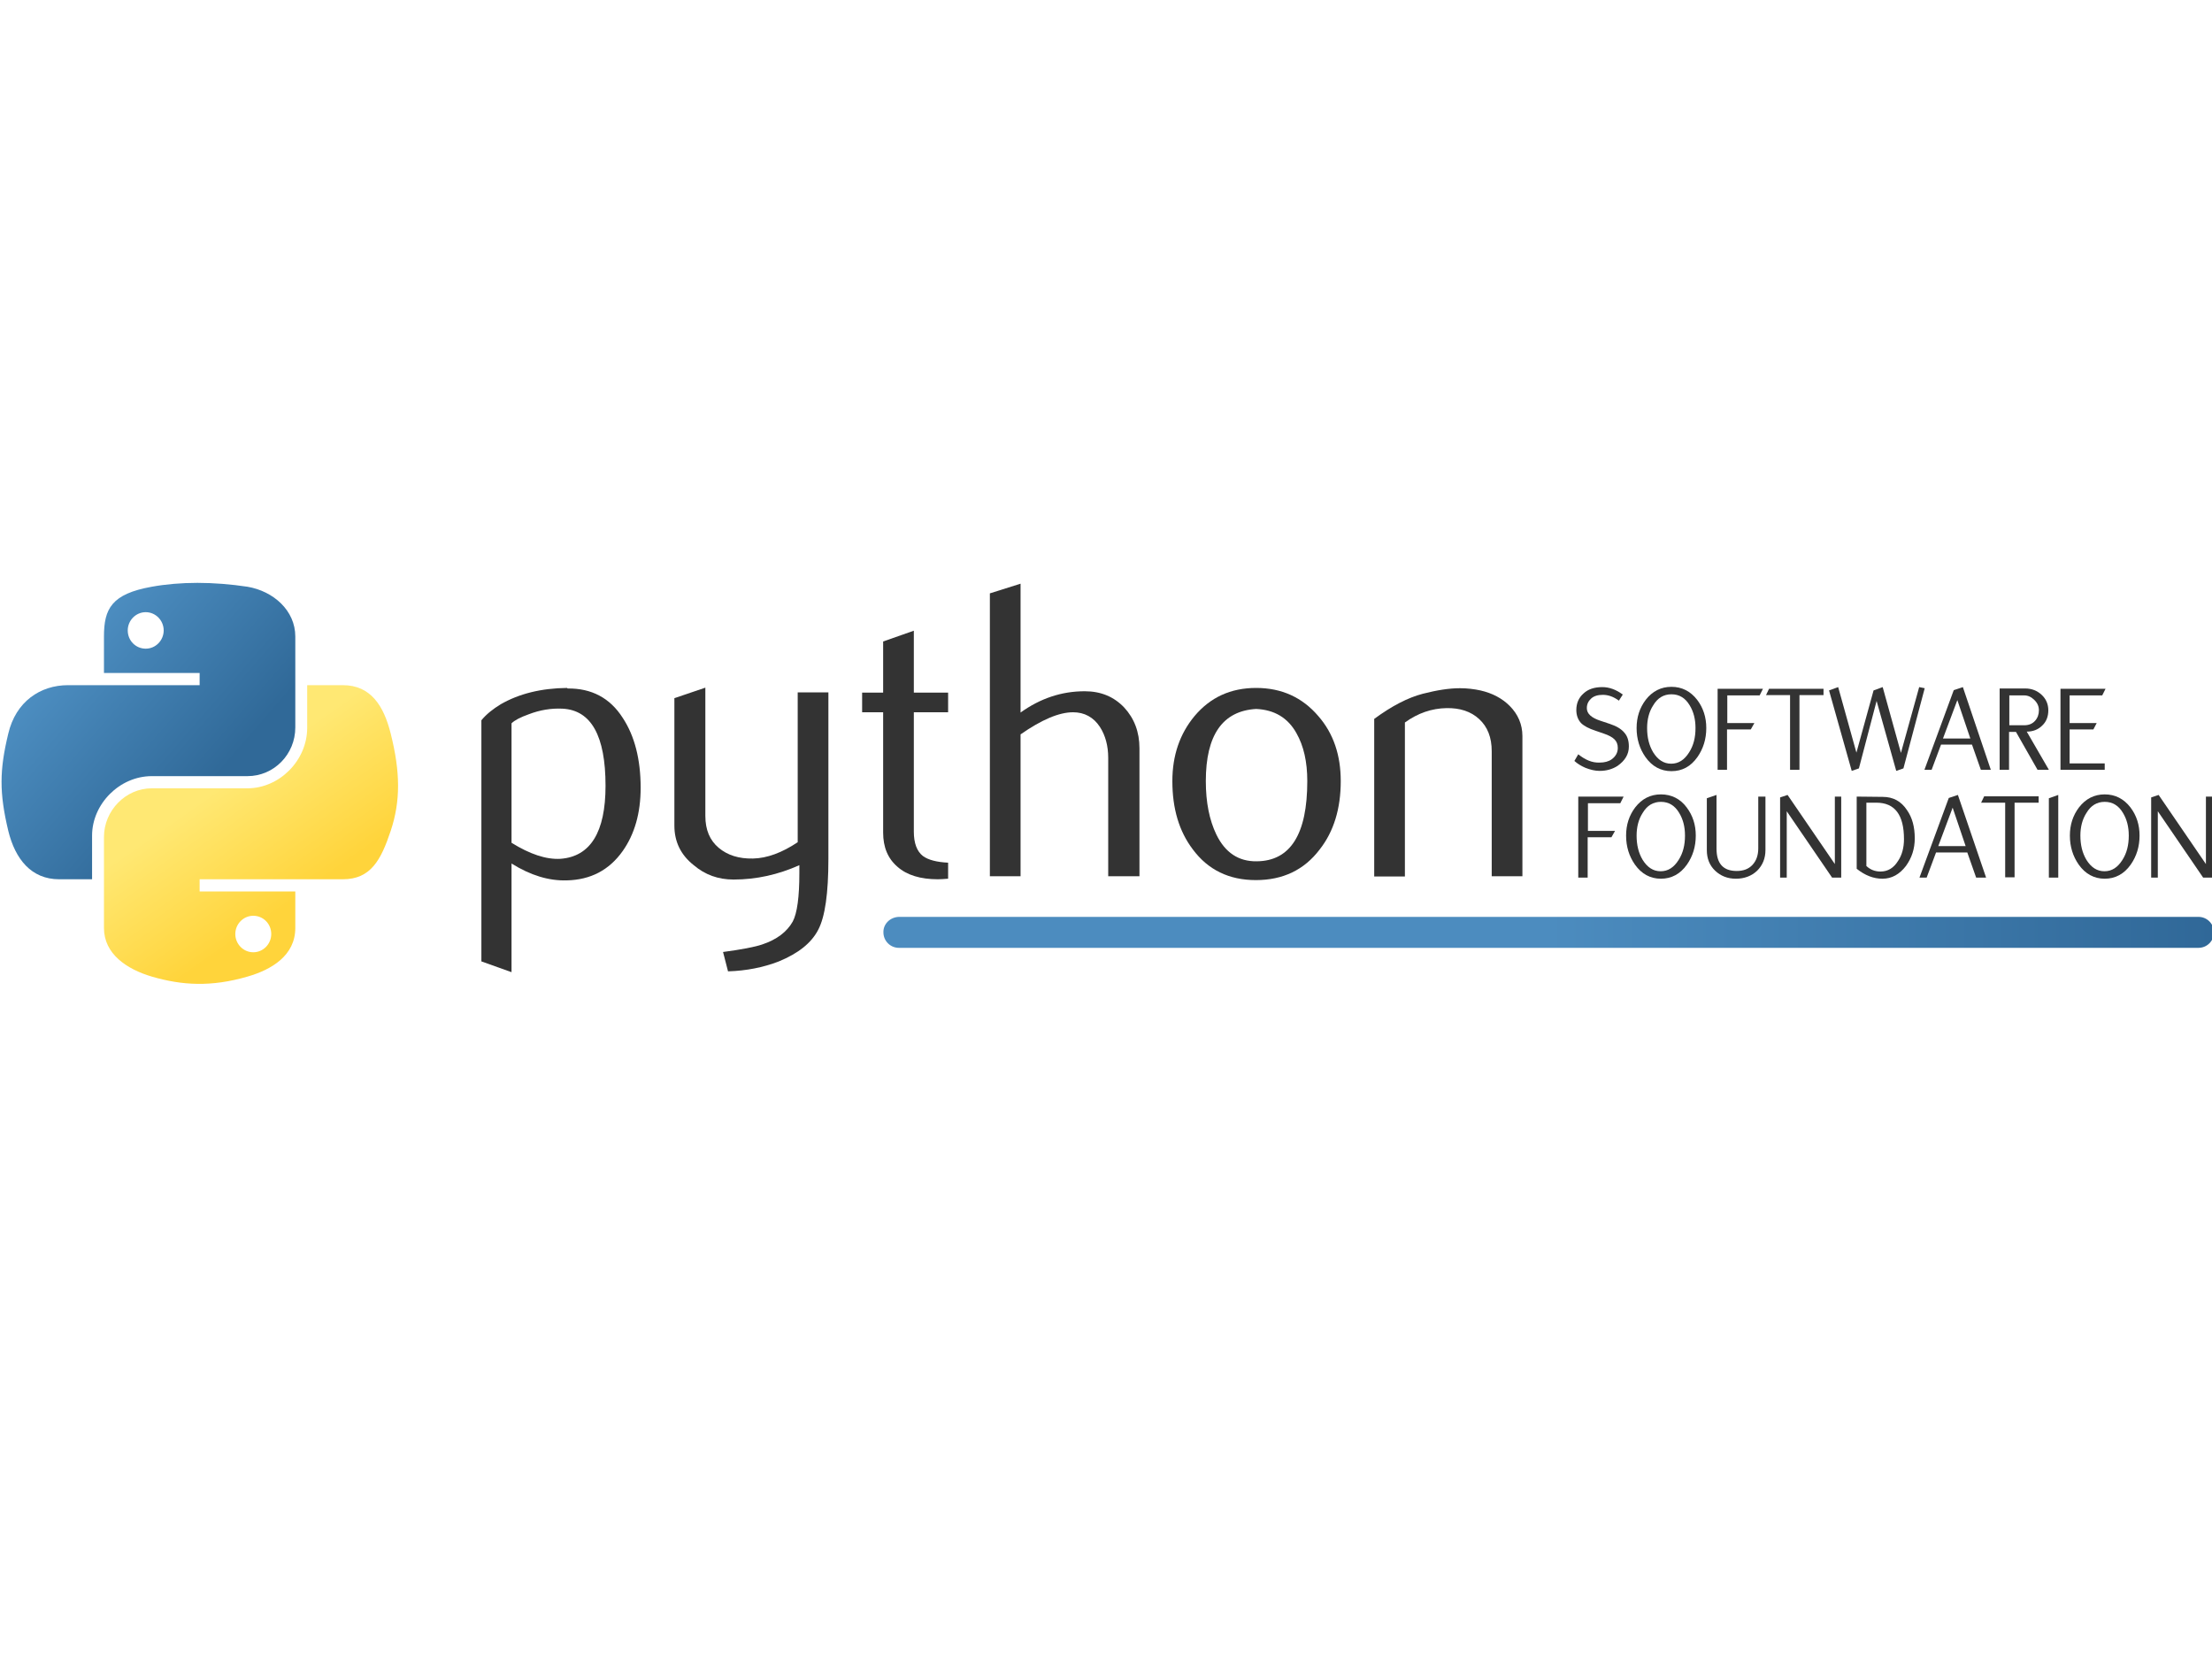
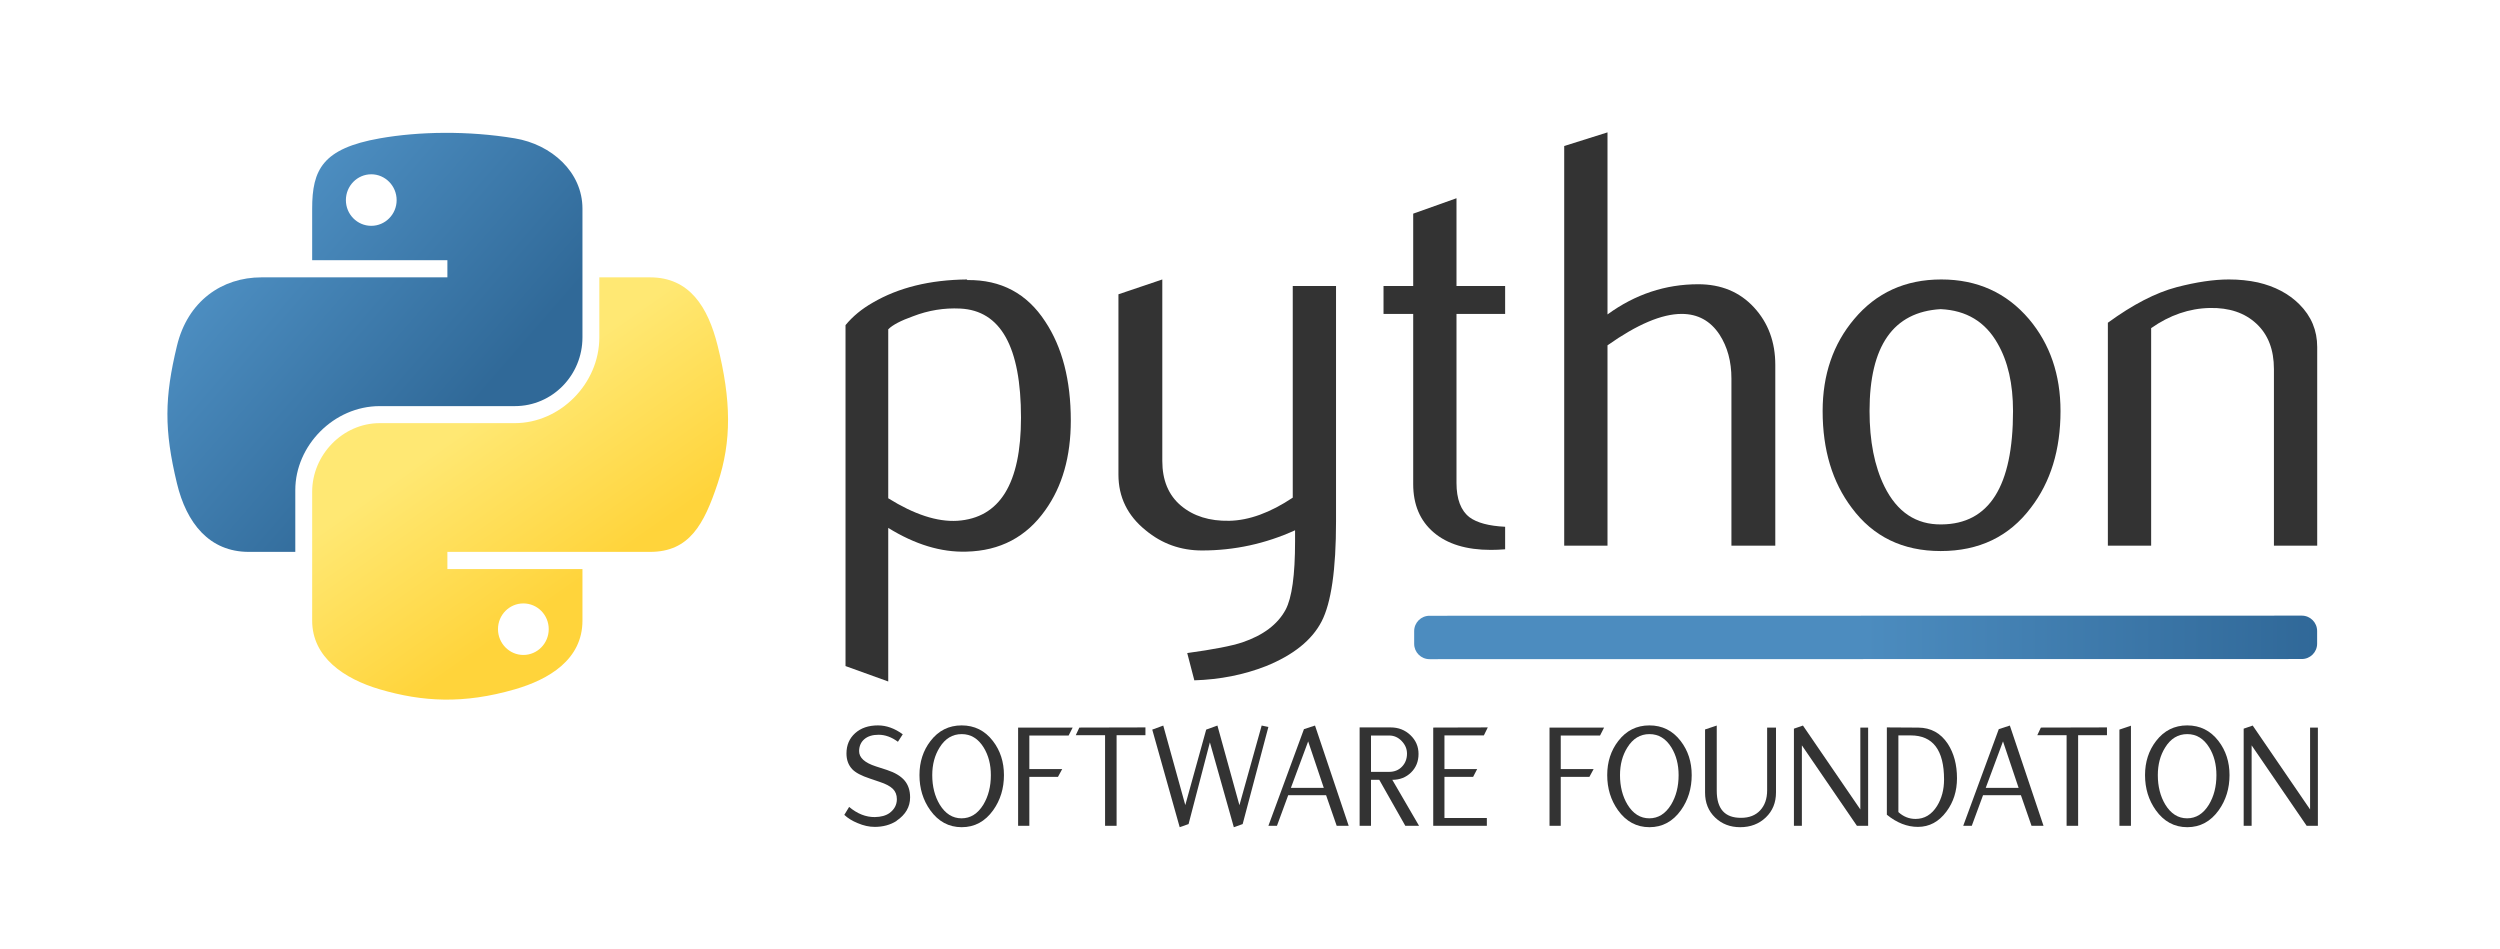
- <svg xmlns="http://www.w3.org/2000/svg" id="Layer_1" x="0px" y="0px" viewBox="0 0 800 600" style="enable-background:new 0 0 800 600;" xml:space="preserve">
-   <style type="text/css"> .st0{fill:url(#SVGID_1_);filter:url(#Adobe_OpacityMaskFilter);} .st1{mask:url(#TranspMask_2_);fill:#7F7F7F;} .st2{fill:url(#SVGID_2_);} .st3{fill:url(#SVGID_3_);} .st4{fill:#333333;} .st5{fill:url(#SVGID_4_);} </style>
-   <g id="Document" transform="scale(1 -1)">
-     <g id="Spread" transform="translate(0 -2437.8)">
+ <svg xmlns="http://www.w3.org/2000/svg" stroke-width="0.501" stroke-linejoin="bevel" fill-rule="evenodd" version="1.1" overflow="visible" width="4110.25pt" height="1559.06pt" viewBox="0 0 4110.25 1559.06">
+   <defs>
+     <marker id="DefaultArrow2" markerUnits="strokeWidth" viewBox="0 0 1 1" markerWidth="1" markerHeight="1" overflow="visible" orient="auto">
+       <g transform="scale(0.009259259)">
+         <path d="M -9 54 L -9 -54 L 117 0 z" />
+       </g>
+     </marker>
+     <marker id="DefaultArrow3" markerUnits="strokeWidth" viewBox="0 0 1 1" markerWidth="1" markerHeight="1" overflow="visible" orient="auto">
+       <g transform="scale(0.009259259)">
+         <path d="M -27 54 L -9 0 L -27 -54 L 135 0 z" />
+       </g>
+     </marker>
+     <marker id="DefaultArrow4" markerUnits="strokeWidth" viewBox="0 0 1 1" markerWidth="1" markerHeight="1" overflow="visible" orient="auto">
+       <g transform="scale(0.009259259)">
+         <path d="M -9,0 L -9,-45 C -9,-51.708 2.808,-56.580 9,-54 L 117,-9 C 120.916,-7.369 126.000,-4.242 126,0 C 126,4.242 120.916,7.369 117,9 L 9,54 C 2.808,56.580 -9,51.708 -9,45 z" />
+       </g>
+     </marker>
+     <marker id="DefaultArrow5" markerUnits="strokeWidth" viewBox="0 0 1 1" markerWidth="1" markerHeight="1" overflow="visible" orient="auto">
+       <g transform="scale(0.009259259)">
+         <path d="M -54, 0 C -54,29.807 -29.807,54 0,54 C 29.807,54 54,29.807 54,0 C 54,-29.807 29.807,-54 0,-54 C -29.807,-54 -54,-29.807 -54,0 z" />
+       </g>
+     </marker>
+     <marker id="DefaultArrow6" markerUnits="strokeWidth" viewBox="0 0 1 1" markerWidth="1" markerHeight="1" overflow="visible" orient="auto">
+       <g transform="scale(0.009259259)">
+         <path d="M -63,0 L 0,63 L 63,0 L 0,-63 z" />
+       </g>
+     </marker>
+     <marker id="DefaultArrow7" markerUnits="strokeWidth" viewBox="0 0 1 1" markerWidth="1" markerHeight="1" overflow="visible" orient="auto">
+       <g transform="scale(0.009259259)">
+         <path d="M 18,-54 L 108,-54 L 63,0 L 108,54 L 18, 54 L -36,0 z" />
+       </g>
+     </marker>
+     <marker id="DefaultArrow8" markerUnits="strokeWidth" viewBox="0 0 1 1" markerWidth="1" markerHeight="1" overflow="visible" orient="auto">
+       <g transform="scale(0.009259259)">
+         <path d="M -36,0 L 18,-54 L 54,-54 L 18,-18 L 27,-18 L 63,-54 L 99,-54 L 63,-18 L 72,-18 L 108,-54 L 144,-54 L 90,0 L 144,54 L 108,54 L 72,18 L 63,18 L 99,54 L 63,54 L 27,18 L 18,18 L 54,54 L 18,54 z" />
+       </g>
+     </marker>
+     <marker id="DefaultArrow9" markerUnits="strokeWidth" viewBox="0 0 1 1" markerWidth="1" markerHeight="1" overflow="visible" orient="auto">
+       <g transform="scale(0.009259259)">
+         <path d="M 0,45 L -45,0 L 0, -45 L 45, 0 z M 0, 63 L-63, 0 L 0, -63 L 63, 0 z" />
+       </g>
+     </marker>
+     <filter id="StainedFilter">
+       <feBlend mode="multiply" in2="BackgroundImage" in="SourceGraphic" result="blend" />
+       <feComposite in="blend" in2="SourceAlpha" operator="in" result="comp" />
+     </filter>
+     <filter id="BleachFilter">
+       <feBlend mode="screen" in2="BackgroundImage" in="SourceGraphic" result="blend" />
+       <feComposite in="blend" in2="SourceAlpha" operator="in" result="comp" />
+     </filter>
+     <filter id="InvertTransparencyBitmapFilter">
+       <feComponentTransfer>
+         <feFuncR type="gamma" amplitude="1.055" exponent=".417" offset="-0.055" />
+         <feFuncG type="gamma" amplitude="1.055" exponent=".417" offset="-0.055" />
+         <feFuncB type="gamma" amplitude="1.055" exponent=".417" offset="-0.055" />
+       </feComponentTransfer>
+       <feComponentTransfer>
+         <feFuncR type="linear" slope="-1" intercept="1" />
+         <feFuncG type="linear" slope="-1" intercept="1" />
+         <feFuncB type="linear" slope="-1" intercept="1" />
+         <feFuncA type="linear" slope="1" intercept="0" />
+       </feComponentTransfer>
+       <feComponentTransfer>
+         <feFuncR type="gamma" amplitude="1" exponent="2.4" offset="0" />
+         <feFuncG type="gamma" amplitude="1" exponent="2.4" offset="0" />
+         <feFuncB type="gamma" amplitude="1" exponent="2.4" offset="0" />
+       </feComponentTransfer>
+     </filter>
+     <linearGradient id="LinearGradient" gradientUnits="userSpaceOnUse" x1="0" y1="0" x2="673.559" y2="0" gradientTransform="translate(275.246 1340.66) rotate(-40.9773)">
+       <stop offset="0" stop-color="#5a9fd4" />
+       <stop offset="1" stop-color="#306998" />
+     </linearGradient>
+     <linearGradient id="LinearGradient_1" gradientUnits="userSpaceOnUse" x1="0" y1="0" x2="316.622" y2="0" gradientTransform="translate(855.108 531.862) rotate(124.996)">
+       <stop offset="0" stop-color="#ffd43b" />
+       <stop offset="1" stop-color="#ffe873" />
+     </linearGradient>
+     <linearGradient id="LinearGradient_2" gradientUnits="userSpaceOnUse" x1="0" y1="0" x2="742.276" y2="0" gradientTransform="matrix(0 -1 1 -0.000152588 -0.009 0.017)">
+       <stop offset="0" stop-color="#4c8cbf" />
+       <stop offset="1" stop-color="#306898" />
+     </linearGradient>
+   </defs>
+   <g id="Document" fill="none" stroke="black" font-family="Times New Roman" font-size="16" transform="scale(1 -1)">
+     <g id="Spread" transform="translate(0 -1559.06)">
      <g id="Logo">
-         <g id="Group">
-           <defs>
-             <filter id="Adobe_OpacityMaskFilter" filterUnits="userSpaceOnUse" x="24.4" y="-2072.2" width="92.7" height="24.7">
-               <feColorMatrix type="matrix" values="1 0 0 0 0 0 1 0 0 0 0 0 1 0 0 0 0 0 1 0" />
-             </filter>
-           </defs>
-           <mask maskUnits="userSpaceOnUse" x="24.4" y="-2072.2" width="92.7" height="24.7" id="TranspMask_2_">
-             <radialGradient id="SVGID_1_" cx="-648.861" cy="7046.535" r="46.368" gradientTransform="matrix(1 0 0 0.2667 719.664 180.3102)" gradientUnits="userSpaceOnUse">
-               <stop offset="0" style="stop-color:#727272" />
-               <stop offset="1" style="stop-color:#000000" />
-             </radialGradient>
-             <rect x="-129.9" y="2372.7" class="st0" width="1064.1" height="-455.3" />
-           </mask>
-           <path marker-start="none" marker-end="none" class="st1" d="M117.2,2059.9c0-6.8-20.8-12.4-46.4-12.4 c-25.6,0-46.4,5.5-46.4,12.4c0,6.8,20.8,12.4,46.4,12.4C96.4,2072.2,117.2,2066.7,117.2,2059.9L117.2,2059.9z" />
+         <g id="Group" stroke="none">
          <g id="Group_1">
-             <g id="Group_2">
-               <linearGradient id="SVGID_2_" gradientUnits="userSpaceOnUse" x1="-518.615" y1="2019.896" x2="-413.788" y2="2019.896" gradientTransform="matrix(0.755 -0.6558 0.6558 0.755 -936.0414 357.8157)">
-                 <stop offset="0" style="stop-color:#5A9FD4" />
-                 <stop offset="1" style="stop-color:#306998" />
-               </linearGradient>
-               <path marker-start="none" marker-end="none" class="st2" d="M71.4,2227c-5.9,0-11.6-0.5-16.5-1.4c-14.6-2.6-17.3-8-17.3-18 v-13.2h34.6v-4.4H37.6h-13c-10.1,0-18.9-6-21.6-17.5c-3.2-13.2-3.3-21.4,0-35.2c2.5-10.2,8.3-17.5,18.4-17.5h11.9v15.8 c0,11.4,9.9,21.5,21.6,21.5h34.6c9.6,0,17.3,7.9,17.3,17.6v32.9c0,9.4-7.9,16.4-17.3,18C83.5,2226.5,77.3,2227,71.4,2227 L71.4,2227z M52.7,2216.4c3.6,0,6.5-3,6.5-6.6c0-3.6-2.9-6.6-6.5-6.6c-3.6,0-6.5,2.9-6.5,6.6 C46.2,2213.4,49.1,2216.4,52.7,2216.4L52.7,2216.4z" />
-               <linearGradient id="SVGID_3_" gradientUnits="userSpaceOnUse" x1="1391.059" y1="1769.638" x2="1440.336" y2="1769.638" gradientTransform="matrix(-0.5735 0.8192 -0.8192 -0.5735 2354.334 1987.717)">
-                 <stop offset="0" style="stop-color:#FFD43B" />
-                 <stop offset="1" style="stop-color:#FFE873" />
-               </linearGradient>
-               <path marker-start="none" marker-end="none" class="st3" d="M111.1,2190v-15.4c0-11.9-10.1-21.9-21.6-21.9H54.9 c-9.5,0-17.3-8.1-17.3-17.6v-32.9c0-9.4,8.2-14.9,17.3-17.6c11-3.2,21.5-3.8,34.6,0c8.7,2.5,17.3,7.6,17.3,17.6v13.2H72.2v4.4 h34.6H124c10.1,0,13.8,7,17.3,17.5c3.6,10.8,3.5,21.3,0,35.2c-2.5,10-7.2,17.5-17.3,17.5H111.1L111.1,2190z M91.6,2106.6 c3.6,0,6.5-2.9,6.5-6.6c0-3.6-2.9-6.6-6.5-6.6c-3.6,0-6.5,3-6.5,6.6C85.1,2103.6,88,2106.6,91.6,2106.6L91.6,2106.6z" />
+             <g id="Group_2" fill-rule="nonzero">
+               <path d="M 730.634,1340.65 C 692.626,1340.48 656.327,1337.24 624.389,1331.59 C 530.306,1314.97 513.23,1280.18 513.23,1216.02 L 513.23,1131.31 L 735.556,1131.31 L 735.556,1103.06 L 513.23,1103.06 L 429.791,1103.06 C 365.182,1103.06 308.593,1064.23 290.901,990.347 C 270.485,905.671 269.587,852.828 290.901,764.405 C 306.696,698.596 344.44,651.708 409.055,651.708 L 485.499,651.708 L 485.499,753.255 C 485.499,826.646 548.987,891.37 624.389,891.37 L 846.449,891.37 C 908.281,891.37 957.617,942.265 957.617,1004.35 L 957.617,1216.02 C 957.617,1276.27 906.785,1321.53 846.449,1331.59 C 808.253,1337.95 768.644,1340.83 730.634,1340.65 L 730.634,1340.65 Z M 610.39,1272.51 C 633.358,1272.51 652.11,1253.45 652.11,1230.01 C 652.11,1206.67 633.358,1187.78 610.39,1187.78 C 587.341,1187.78 568.68,1206.67 568.68,1230.01 C 568.68,1253.45 587.341,1272.51 610.39,1272.51 L 610.39,1272.51 Z" marker-start="none" marker-end="none" fill="url(#LinearGradient)" />
+               <path d="M 985.349,1103.06 L 985.349,1004.35 C 985.349,927.812 920.447,863.383 846.449,863.383 L 624.389,863.383 C 563.553,863.383 513.23,811.323 513.23,750.417 L 513.23,538.741 C 513.23,478.475 565.609,443.047 624.389,425.749 C 694.761,405.076 762.254,401.329 846.449,425.749 C 902.426,441.961 957.617,474.569 957.617,538.741 L 957.617,623.462 L 735.556,623.462 L 735.556,651.708 L 957.617,651.708 L 1068.79,651.708 C 1133.39,651.708 1157.48,696.764 1179.95,764.405 C 1203.15,834.043 1202.18,901.016 1179.95,990.347 C 1163.98,1054.68 1133.49,1103.06 1068.79,1103.06 L 985.349,1103.06 L 985.349,1103.06 Z M 860.446,566.971 C 883.497,566.971 902.167,548.085 902.167,524.733 C 902.167,501.301 883.497,482.239 860.446,482.239 C 837.479,482.239 818.738,501.301 818.738,524.733 C 818.738,548.085 837.479,566.971 860.446,566.971 L 860.446,566.971 Z" marker-start="none" marker-end="none" fill="url(#LinearGradient_1)" />
            </g>
          </g>
-           <g id="Group_3">
-             <g id="Group_4">
-               <path marker-start="none" marker-end="none" class="st4" d="M231.7,2152.9c0-9.2-2.2-16.8-6.5-22.9 c-4.9-6.9-11.6-10.4-20.2-10.6c-6.5-0.2-13.1,1.8-20,6.1v-39.3l-10.9,3.9v87.2c1.8,2.2,4.2,4.1,7,5.8c6.6,3.8,14.6,5.8,24,5.9 l0.2-0.2c8.6,0.1,15.3-3.4,19.9-10.6C229.5,2171.7,231.7,2163.2,231.7,2152.9z M219,2153.6c0,18.1-5.2,27.4-15.6,27.9 c-4.1,0.2-8.2-0.5-12.1-2c-3.1-1.1-5.2-2.2-6.3-3.3V2133c6.6-4.1,12.5-6.1,17.7-5.8C213.5,2128,219,2136.8,219,2153.6z" />
-               <path marker-start="none" marker-end="none" class="st4" d="M299.6,2127.1c0-12.3-1.2-20.9-3.7-25.6 c-2.5-4.8-7.2-8.5-14.2-11.4c-5.7-2.2-11.8-3.4-18.4-3.6l-1.8,7c6.7,0.9,11.4,1.8,14.1,2.7c5.4,1.8,9,4.6,11.1,8.3 c1.6,3,2.4,8.9,2.4,17.5c0,1.9,0,2.9,0,2.9c-7.6-3.4-15.5-5.2-23.8-5.2c-5.5,0-10.3,1.7-14.4,5.2c-4.7,3.7-7,8.5-7,14.3v46.1 l11.2,3.8v-46.4c0-5,1.6-8.8,4.8-11.5c3.2-2.7,7.3-4,12.4-3.9c5.1,0.1,10.5,2.1,16.2,5.9v54.2h11.1V2127.1z" />
-               <path marker-start="none" marker-end="none" class="st4" d="M342.8,2120c-1.3-0.1-2.5-0.2-3.6-0.2c-6.3,0-11.2,1.5-14.6,4.5 c-3.5,3-5.2,7.1-5.2,12.4v43.5h-7.6v7.1h7.6v18.5l11.1,3.9v-22.4h12.4v-7.1h-12.4V2137c0-4.1,1.1-7.1,3.3-8.8 c1.9-1.4,5-2.2,9.1-2.4V2120z" />
-               <path marker-start="none" marker-end="none" class="st4" d="M412,2120.9h-11.2v42.8c0,4.3-1,8.1-3,11.2 c-2.3,3.5-5.6,5.3-9.7,5.3c-5.1,0-11.4-2.7-19-8v-51.3h-11.1v102.3l11.1,3.5v-46.6c7.1,5.1,14.8,7.7,23.2,7.7 c5.9,0,10.6-2,14.3-5.9c3.6-3.9,5.5-8.8,5.5-14.7V2120.9z" />
-               <path marker-start="none" marker-end="none" class="st4" d="M484.9,2155.3c0-9.9-2.5-18.2-7.6-24.7 c-5.6-7.4-13.3-11.1-23.1-11.1c-9.7,0-17.3,3.7-22.8,11.1c-5,6.6-7.4,14.8-7.4,24.7c0,9.3,2.7,17.1,8,23.5 c5.7,6.8,13.1,10.2,22.3,10.2c9.2,0,16.7-3.4,22.5-10.2C482.3,2172.5,484.9,2164.6,484.9,2155.3z M472.8,2155.3 c0,7-1.3,12.7-3.9,17.3c-3.1,5.6-8,8.5-14.6,8.8c-12.1-0.7-18.2-9.4-18.2-26.1l0,0c0-7.7,1.3-14.1,3.8-19.3 c3.2-6.6,8.1-9.8,14.6-9.7C466.7,2126.4,472.8,2136.1,472.8,2155.3z" />
-               <path marker-start="none" marker-end="none" class="st4" d="M550.6,2120.9h-11.1v45.2c0,5-1.5,8.8-4.5,11.6 c-3,2.8-7,4.1-11.9,4c-5.3-0.1-10.3-1.8-15-5.2v-55.7h-11.1v57c6.4,4.7,12.2,7.7,17.6,9.1c5.1,1.3,9.5,2,13.4,2 c2.6,0,5.1-0.3,7.4-0.8c4.4-1,7.9-2.9,10.6-5.6c3-3,4.6-6.7,4.6-10.9V2120.9z" />
-             </g>
+         </g>
+         <g id="Group_3" fill-rule="nonzero" stroke="none" stroke-width="0.25" fill="#333333" stroke-miterlimit="79.84">
+           <g id="Group_4">
+             <path d="M 1760.51,867.579 C 1760.51,808.434 1746.53,759.362 1718.6,720.365 C 1687.41,676.169 1644.2,653.421 1588.98,652.121 C 1547.39,650.821 1504.52,663.82 1460.35,691.131 L 1460.35,438.626 L 1390.12,463.974 L 1390.12,1024.53 C 1401.85,1038.83 1416.84,1051.18 1435.08,1061.58 C 1477.43,1086.27 1528.9,1098.95 1589.48,1099.6 L 1590.47,1098.62 C 1645.84,1099.27 1688.51,1076.52 1718.49,1030.38 C 1746.49,988.131 1760.51,933.874 1760.51,867.579 Z M 1678.62,872.413 C 1678.62,988.727 1645.31,1048.51 1578.7,1051.76 C 1552.19,1053.06 1526.32,1048.83 1501.1,1039.09 C 1481.04,1031.95 1467.46,1024.8 1460.35,1017.65 L 1460.35,739.864 C 1503.03,713.23 1540.87,700.88 1573.85,702.817 C 1643.7,707.38 1678.62,763.912 1678.62,872.413 Z" marker-start="none" marker-end="none" />
+             <path d="M 2196.57,701.828 C 2196.59,622.521 2188.62,567.6 2172.7,537.053 C 2156.77,506.505 2126.39,482.132 2081.55,463.92 C 2045.15,449.634 2005.84,441.835 1963.6,440.521 L 1951.92,485.382 C 1994.78,491.231 2024.97,497.081 2042.51,502.93 C 2076.93,514.629 2100.64,532.503 2113.63,556.565 C 2124.02,576.063 2129.22,613.449 2129.22,668.708 C 2129.26,681.057 2129.26,687.232 2129.22,687.232 C 2080.49,665.093 2029.5,654.03 1976.23,654.03 C 1941.14,654.03 1910.28,665.079 1883.64,687.177 C 1853.76,711.226 1838.81,741.773 1838.82,778.834 L 1838.82,1075.22 L 1910.94,1099.6 L 1910.94,801.284 C 1910.94,769.45 1921.17,744.915 1941.64,727.677 C 1962.12,710.467 1988.6,702.18 2021.1,702.817 C 2053.59,703.48 2088.36,716.154 2125.41,740.852 L 2125.41,1088.9 L 2196.57,1088.9 L 2196.57,701.828 Z" marker-start="none" marker-end="none" />
+             <path d="M 2474.59,655.953 C 2466.14,655.303 2458.34,654.978 2451.19,654.978 C 2410.88,654.978 2379.52,664.565 2357.09,683.738 C 2334.65,702.912 2323.44,729.397 2323.44,763.181 L 2323.44,1042.96 L 2274.65,1042.96 L 2274.65,1088.89 L 2323.44,1088.89 L 2323.44,1207.79 L 2394.62,1233.14 L 2394.62,1088.89 L 2474.59,1088.89 L 2474.59,1042.96 L 2394.62,1042.96 L 2394.62,765.131 C 2394.62,738.496 2401.76,719.648 2416.08,708.599 C 2428.43,699.499 2447.93,694.3 2474.59,693 L 2474.59,655.953 Z" marker-start="none" marker-end="none" />
+             <path d="M 2918.76,661.884 L 2846.64,661.884 L 2846.64,936.717 C 2846.64,964.665 2840.14,988.7 2827.14,1008.84 C 2812.19,1031.58 2791.39,1042.96 2764.76,1042.96 C 2732.24,1042.96 2691.62,1025.73 2642.89,991.3 L 2642.89,661.884 L 2571.71,661.884 L 2571.71,1319.01 L 2642.89,1341.43 L 2642.89,1042.1 C 2688.37,1075.2 2738.09,1091.74 2792.03,1091.74 C 2829.73,1091.74 2860.26,1079.07 2883.67,1053.74 C 2907.07,1028.39 2918.76,996.878 2918.76,959.181 L 2918.76,661.884 Z" marker-start="none" marker-end="none" />
+             <path d="M 3387.69,883.164 C 3387.69,819.456 3371.43,766.485 3338.93,724.252 C 3303.17,676.792 3253.75,653.069 3190.69,653.082 C 3128.26,653.069 3079.5,676.792 3044.39,724.252 C 3012.53,766.485 2996.6,819.456 2996.6,883.164 C 2996.6,942.96 3013.83,993.331 3048.29,1034.28 C 3084.7,1077.82 3132.49,1099.6 3191.67,1099.6 C 3250.83,1099.6 3298.94,1077.82 3336,1034.28 C 3370.45,993.331 3387.69,942.96 3387.69,883.164 Z M 3309.61,883.097 C 3309.63,927.957 3301.18,965.004 3284.28,994.252 C 3264.13,1030 3232.93,1048.85 3190.69,1050.81 C 3112.7,1046.26 3073.72,990.392 3073.72,883.191 L 3073.72,883.191 C 3073.72,833.768 3081.87,792.469 3098.19,759.308 C 3119.07,717.034 3150.41,696.223 3192.17,696.872 C 3270.48,697.522 3309.63,759.606 3309.61,883.097 Z" marker-start="none" marker-end="none" />
+             <path d="M 3809.72,661.884 L 3738.56,661.884 L 3738.56,952.316 C 3738.56,984.164 3728.98,1009.01 3709.79,1026.88 C 3690.61,1044.74 3665.09,1053.36 3633.24,1052.71 C 3599.44,1052.06 3567.26,1041.01 3536.7,1019.57 L 3536.7,661.884 L 3465.54,661.884 L 3465.54,1028.44 C 3506.49,1058.34 3544.19,1077.82 3578.64,1086.92 C 3611.14,1095.37 3639.75,1099.6 3664.45,1099.6 C 3681.35,1099.6 3697.28,1097.97 3712.23,1094.72 C 3740.19,1088.22 3762.94,1076.2 3780.47,1058.65 C 3799.99,1039.15 3809.74,1015.77 3809.72,988.47 L 3809.72,661.884 Z" marker-start="none" marker-end="none" />
          </g>
-           <g id="Group_5">
-             <g id="Group_6">
-               <path marker-start="none" marker-end="none" class="st4" d="M589.1,2167.8c0-2.8-1.4-5.1-4.1-7v0c-1.9-1.2-4-1.8-6.5-1.8 c-1.6,0-3.3,0.4-5.1,1.1c-1.6,0.7-2.9,1.5-4,2.5l1.4,2.4c2.5-2,5-3.1,7.7-3c1.8,0,3.3,0.4,4.4,1.2c1.5,1.1,2.2,2.5,2.2,4.1 c0,1.3-0.4,2.3-1.2,3.1c-0.8,0.8-2.1,1.5-3.9,2.1l-2.9,1c-2.5,0.8-4.3,1.8-5.3,2.8c-1.1,1.2-1.7,2.8-1.7,4.7 c0,2.5,0.9,4.5,2.6,6c1.7,1.6,4,2.3,6.8,2.3c2.5,0,5-0.9,7.4-2.7l-1.4-2.2c-1.9,1.4-3.8,2.1-5.8,2.1c-1.8,0-3.2-0.4-4.2-1.3 c-1-0.9-1.6-2-1.6-3.5c0-2,1.6-3.5,5-4.6l3.3-1.1c2.4-0.8,4.1-1.8,5.2-3.1C588.6,2171.6,589.1,2169.9,589.1,2167.8z" />
-               <path marker-start="none" marker-end="none" class="st4" d="M617.1,2174.5L617.1,2174.5c0-4-1.1-7.5-3.2-10.5 c-2.4-3.4-5.5-5.1-9.4-5.1c-3.8,0-7,1.7-9.4,5.1c-2.1,3-3.2,6.5-3.2,10.5c0,3.9,1.1,7.3,3.3,10.2c2.4,3.1,5.5,4.7,9.3,4.7 c3.8,0,6.9-1.6,9.3-4.7C616,2181.8,617.1,2178.4,617.1,2174.5z M613.2,2174.5c0,3.2-0.7,5.9-2.1,8.2c-1.6,2.7-3.8,4-6.6,4 c-2.8,0-5-1.3-6.6-4c-1.5-2.3-2.2-5.1-2.2-8.2c0-3.4,0.7-6.3,2.2-8.8c1.7-2.7,3.8-4.1,6.5-4.1c2.7,0,4.8,1.4,6.5,4.1 C612.5,2168.2,613.2,2171.1,613.2,2174.5z" />
-               <path marker-start="none" marker-end="none" class="st4" d="M637.6,2188.7l-1.2-2.4h-11.7v-10h9.8l-1.3-2.3h-8.6v-14.6h-3.4 v29.3H637.6z" />
-               <path marker-start="none" marker-end="none" class="st4" d="M659.4,2186.4h-8.6v-27h-3.4v27h-8.7l1.1,2.3l19.7,0V2186.4z" />
-               <path marker-start="none" marker-end="none" class="st4" d="M696.1,2188.9l-7.7-29l-2.6-0.9l-7.1,25.3l-6.4-24.4l-2.6-0.9 l-8.2,29.1l3.3,1.2l6.6-23.7l6.2,22.5l3.3,1.2l6.6-23.8l6.6,23.8L696.1,2188.9z" />
-               <path marker-start="none" marker-end="none" class="st4" d="M720,2159.4h-3.6l-3.2,9.1H702l-3.4-9.1h-2.6l10.6,28.8l3.3,1.1 L720,2159.4z M712.6,2170.7l-4.7,13.9l-5.2-13.9H712.6z" />
-               <path marker-start="none" marker-end="none" class="st4" d="M741,2159.4h-4.1l-7.8,13.7h-2.5v-13.7h-3.4v29.4h9.3 c2.3,0,4.3-0.8,5.9-2.3c1.6-1.5,2.4-3.4,2.4-5.6c0-2.2-0.7-4.1-2.2-5.5c-1.5-1.5-3.4-2.2-5.6-2.2L741,2159.4z M737.4,2180.9 c0,1.4-0.5,2.6-1.6,3.7c-1.1,1.1-2.3,1.7-3.7,1.7h-5.4v-10.8h5.4c1.6,0,2.9,0.5,3.9,1.6 C736.9,2178.1,737.4,2179.4,737.4,2180.9z" />
-               <path marker-start="none" marker-end="none" class="st4" d="M761.5,2188.7l-1.2-2.4h-11.8v-10h9.8l-1.2-2.3h-8.6v-12.3h12.7 v-2.3h-16v29.3L761.5,2188.7z" />
-             </g>
-             <g id="Group_7">
-               <path marker-start="none" marker-end="none" class="st4" d="M587.2,2149.7l-1.2-2.4h-11.7v-10h9.8l-1.3-2.3h-8.6v-14.6h-3.4 v29.3H587.2z" />
-               <path marker-start="none" marker-end="none" class="st4" d="M613.3,2135.6L613.3,2135.6c0-4-1.1-7.5-3.2-10.5 c-2.4-3.4-5.6-5.1-9.4-5.1c-3.8,0-7,1.7-9.4,5.1c-2.1,3-3.2,6.5-3.2,10.5c0,3.9,1.1,7.3,3.3,10.2c2.4,3.1,5.5,4.7,9.3,4.7 c3.8,0,7-1.6,9.3-4.7C612.2,2142.9,613.3,2139.5,613.3,2135.6z M609.4,2135.6c0,3.2-0.7,5.9-2.1,8.2c-1.6,2.7-3.8,4-6.6,4 c-2.8,0-5-1.3-6.6-4c-1.5-2.3-2.2-5.1-2.2-8.2c0-3.4,0.7-6.3,2.2-8.8c1.7-2.7,3.8-4.1,6.5-4.1c2.7,0,4.8,1.4,6.5,4.1 C608.7,2129.3,609.4,2132.2,609.4,2135.6z" />
-               <path marker-start="none" marker-end="none" class="st4" d="M638.5,2130.4c0-3-1-5.5-3-7.5c-2-1.9-4.6-2.9-7.7-2.9 c-3,0-5.5,1-7.5,2.9c-2,1.9-3,4.4-3,7.4v18.8l3.5,1.2v-19.4c0-5.4,2.4-8.1,7.3-8.1c2.4,0,4.3,0.7,5.7,2.2 c1.4,1.5,2.1,3.5,2.1,6v18.7h2.6V2130.4z" />
-               <path marker-start="none" marker-end="none" class="st4" d="M666,2120.4h-3.4l-16.4,24v-24h-2.4v29l2.7,0.9l17.1-25v24.4h2.3 V2120.4z" />
-               <path marker-start="none" marker-end="none" class="st4" d="M692.5,2134.6c0-3.8-1.1-7.1-3.2-10c-2.3-3-5.1-4.6-8.5-4.6 c-3.2,0-6.3,1.2-9.3,3.6v26.1l9.4-0.1c3.8,0,6.7-1.6,8.8-4.8C691.6,2142.1,692.5,2138.7,692.5,2134.6z M688.6,2134.3 c0,8.8-3.3,13.2-10,13.2H675v-22.9c1.5-1.4,3.2-2,5.1-2c2.7,0,4.8,1.3,6.4,3.9C687.9,2128.6,688.6,2131.3,688.6,2134.3z" />
-               <path marker-start="none" marker-end="none" class="st4" d="M718.3,2120.4h-3.6l-3.2,9.1h-11.3l-3.4-9.1h-2.6l10.6,28.8 l3.3,1.1L718.3,2120.4z M710.9,2131.8l-4.7,13.9l-5.2-13.9H710.9z" />
-               <path marker-start="none" marker-end="none" class="st4" d="M737.2,2147.5h-8.6v-27h-3.4v27h-8.7l1.1,2.3l19.7,0V2147.5z" />
-               <path marker-start="none" marker-end="none" class="st4" d="M744.4,2120.4H741v28.7l3.4,1.2V2120.4z" />
-               <path marker-start="none" marker-end="none" class="st4" d="M773.8,2135.6L773.8,2135.6c0-4-1.1-7.5-3.2-10.5 c-2.4-3.4-5.6-5.1-9.4-5.1c-3.8,0-7,1.7-9.4,5.1c-2.1,3-3.2,6.5-3.2,10.5c0,3.9,1.1,7.3,3.3,10.2c2.4,3.1,5.5,4.7,9.3,4.7 c3.8,0,6.9-1.6,9.3-4.7C772.7,2142.9,773.8,2139.5,773.8,2135.6z M769.9,2135.6c0,3.2-0.7,5.9-2.1,8.2c-1.6,2.7-3.8,4-6.6,4 c-2.8,0-5-1.3-6.6-4c-1.5-2.3-2.2-5.1-2.2-8.2c0-3.4,0.7-6.3,2.2-8.8c1.7-2.7,3.8-4.1,6.5-4.1c2.7,0,4.8,1.4,6.5,4.1 C769.2,2129.3,769.9,2132.2,769.9,2135.6z" />
-               <path marker-start="none" marker-end="none" class="st4" d="M800.2,2120.4h-3.4l-16.4,24v-24H778v29l2.7,0.9l17.1-25v24.4h2.3 V2120.4z" />
-             </g>
+         </g>
+         <g id="Group_5" fill-rule="nonzero" stroke="none" stroke-width="0.214" fill="#333333" stroke-miterlimit="79.84">
+           <g id="Group_6">
+             <path d="M 1496.3,248.019 C 1496.3,232.469 1488.86,219.652 1473.97,209.572 L 1473.97,209.316 C 1463.72,202.82 1451.76,199.574 1438.09,199.574 C 1429.04,199.574 1419.73,201.624 1410.16,205.728 C 1401.27,209.319 1393.93,213.85 1388.12,219.321 L 1396.07,232.397 C 1409.57,221.108 1423.67,215.548 1438.37,215.715 C 1448.46,215.89 1456.49,218.107 1462.48,222.371 C 1470.51,228.343 1474.53,235.939 1474.53,245.154 C 1474.53,252.151 1472.3,257.824 1467.85,262.177 C 1463.39,266.527 1456.2,270.324 1446.27,273.567 L 1430.15,279.048 C 1416.13,283.661 1406.47,288.786 1401.17,294.424 C 1394.85,301.087 1391.68,309.714 1391.68,320.307 C 1391.68,333.974 1396.43,345.079 1405.91,353.621 C 1415.4,362.163 1427.92,366.434 1443.46,366.434 C 1457.31,366.434 1470.9,361.561 1484.22,351.823 L 1476.28,339.516 C 1465.86,347.2 1455.26,351.044 1444.5,351.044 C 1434.58,351.044 1426.81,348.652 1421.17,343.869 C 1415.53,339.085 1412.63,332.593 1412.46,324.393 C 1412.29,313.462 1421.52,305.005 1440.14,299.026 L 1458.34,293.132 C 1471.33,288.861 1480.91,283.138 1487.07,275.959 C 1493.22,268.783 1496.3,259.469 1496.3,248.019 Z" marker-start="none" marker-end="none" />
+             <path d="M 1650.59,284.675 L 1650.59,284.675 C 1650.59,262.804 1644.7,243.584 1632.91,227.012 C 1619.58,208.387 1602.33,199.072 1581.14,199.076 C 1559.95,199.072 1542.7,208.387 1529.37,227.012 C 1517.59,243.588 1511.69,262.807 1511.69,284.675 C 1511.69,306.376 1517.74,325.087 1529.85,340.804 C 1542.98,357.892 1560.04,366.434 1581.01,366.434 C 1602.16,366.434 1619.3,357.892 1632.43,340.804 C 1644.54,325.087 1650.59,306.376 1650.59,284.675 Z M 1629.07,284.675 C 1629.07,302.108 1625.14,317.235 1617.28,330.059 C 1608.23,344.755 1596.18,352.105 1581.15,352.108 C 1565.94,352.105 1553.81,344.755 1544.76,330.059 C 1536.73,317.235 1532.71,302.108 1532.71,284.675 C 1532.71,266.043 1536.81,249.891 1545.01,236.216 C 1554.24,221.175 1566.2,213.651 1580.89,213.651 C 1595.58,213.651 1607.54,221.175 1616.77,236.216 C 1624.97,249.891 1629.07,266.043 1629.07,284.675 Z" marker-start="none" marker-end="none" />
+             <path d="M 1763.56,362.807 L 1756.9,349.731 L 1692.33,349.731 L 1692.33,294.673 L 1746.39,294.673 L 1739.44,281.846 L 1692.33,281.846 L 1692.33,201.39 L 1673.87,201.39 L 1673.87,362.807 L 1763.56,362.807 Z" marker-start="none" marker-end="none" />
+             <path d="M 1883.22,350.293 L 1835.79,350.293 L 1835.79,201.39 L 1816.84,201.39 L 1816.84,350.293 L 1768.66,350.293 L 1774.55,362.864 L 1883.22,363.117 L 1883.22,350.293 Z" marker-start="none" marker-end="none" />
+             <path d="M 2085.35,363.861 L 2043.06,204.201 L 2028.54,199.016 L 1989.18,338.576 L 1954.12,204.201 L 1939.53,199.076 L 1894.42,359.504 L 1912.51,366.146 L 1948.74,235.426 L 1983.1,359.504 L 2001.55,366.185 L 2037.74,235.223 L 2074.31,366.188 L 2085.35,363.861 Z" marker-start="none" marker-end="none" />
+             <path d="M 2217.37,201.39 L 2197.63,201.39 L 2180.23,251.628 L 2117.93,251.628 L 2099.45,201.39 L 2085.38,201.39 L 2143.82,360.273 L 2162.01,366.185 L 2217.37,201.39 Z M 2176.44,263.704 L 2150.75,340.16 L 2122.36,263.704 L 2176.44,263.704 Z" marker-start="none" marker-end="none" />
+             <path d="M 2333.02,201.39 L 2310.45,201.39 L 2267.65,276.966 L 2254.06,276.966 L 2254.06,201.39 L 2235.36,201.39 L 2235.36,363.117 L 2286.35,363.117 C 2299.16,363.117 2310,358.885 2318.89,350.421 C 2327.77,341.957 2332.21,331.657 2332.21,319.516 C 2332.21,307.205 2328.1,297.029 2319.89,288.993 C 2311.68,280.956 2301.41,276.937 2289.09,276.937 L 2333.02,201.39 Z M 2313.25,320.047 C 2313.25,327.742 2310.35,334.622 2304.54,340.69 C 2298.73,346.759 2291.9,349.791 2284.04,349.791 L 2254.06,349.791 L 2254.06,290.043 L 2283.79,290.043 C 2292.5,290.043 2299.59,292.904 2305.05,298.634 C 2310.52,304.361 2313.25,311.501 2313.25,320.047 Z" marker-start="none" marker-end="none" />
+             <path d="M 2446.07,363.117 L 2439.66,350.044 L 2374.82,350.044 L 2374.82,294.673 L 2428.64,294.673 L 2421.98,281.846 L 2374.82,281.846 L 2374.82,214.217 L 2444.53,214.217 L 2444.53,201.39 L 2356.37,201.39 L 2356.37,362.864 L 2446.07,363.117 Z" marker-start="none" marker-end="none" />
+             <path d="M 2637.27,362.807 L 2630.61,349.731 L 2566.03,349.731 L 2566.03,294.673 L 2620.1,294.673 L 2613.15,281.846 L 2566.03,281.846 L 2566.03,201.39 L 2547.57,201.39 L 2547.57,362.807 L 2637.27,362.807 Z" marker-start="none" marker-end="none" />
+             <path d="M 2781.33,284.675 L 2781.33,284.675 C 2781.33,262.804 2775.43,243.584 2763.65,227.012 C 2750.32,208.387 2733.06,199.072 2711.88,199.076 C 2690.69,199.072 2673.44,208.387 2660.11,227.012 C 2648.32,243.588 2642.43,262.807 2642.43,284.675 C 2642.43,306.376 2648.48,325.087 2660.59,340.804 C 2673.72,357.892 2690.77,366.434 2711.75,366.434 C 2732.9,366.434 2750.04,357.892 2763.17,340.804 C 2775.28,325.087 2781.33,306.376 2781.33,284.675 Z M 2759.8,284.675 C 2759.81,302.108 2755.88,317.235 2748.02,330.059 C 2738.96,344.755 2726.92,352.105 2711.88,352.108 C 2696.68,352.105 2684.55,344.755 2675.5,330.059 C 2667.47,317.235 2663.45,302.108 2663.45,284.675 C 2663.45,266.043 2667.55,249.891 2675.75,236.216 C 2684.97,221.175 2696.93,213.651 2711.63,213.651 C 2726.32,213.651 2738.28,221.175 2747.51,236.216 C 2755.71,249.891 2759.81,266.043 2759.8,284.675 Z" marker-start="none" marker-end="none" />
+             <path d="M 2919.92,256.223 C 2919.92,239.48 2914.32,225.77 2903.13,215.092 C 2891.93,204.411 2877.88,199.072 2860.97,199.076 C 2844.56,199.072 2830.85,204.369 2819.83,214.964 C 2808.8,225.557 2803.29,239.228 2803.29,255.974 L 2803.29,359.775 L 2822.5,366.185 L 2822.5,259.06 C 2822.5,229.159 2835.84,214.295 2862.51,214.466 C 2875.85,214.466 2886.32,218.566 2893.93,226.767 C 2901.53,234.967 2905.34,245.898 2905.34,259.565 L 2905.34,362.836 L 2919.92,362.836 L 2919.92,256.223 Z" marker-start="none" marker-end="none" />
+             <path d="M 3071.4,201.39 L 3052.93,201.39 L 2962.47,333.629 L 2962.47,201.39 L 2949.39,201.39 L 2949.39,361.053 L 2964.23,366.178 L 3058.57,228.265 L 3058.57,362.836 L 3071.4,362.836 L 3071.4,201.39 Z" marker-start="none" marker-end="none" />
+             <path d="M 3217.49,279.525 C 3217.49,258.515 3211.68,240.235 3200.07,224.688 C 3187.6,207.946 3171.97,199.574 3153.18,199.574 C 3135.58,199.574 3118.58,206.241 3102.18,219.57 L 3102.18,363.117 L 3153.95,362.807 C 3174.62,362.633 3190.76,353.749 3202.38,336.156 C 3212.45,320.609 3217.49,301.735 3217.49,279.525 Z M 3196.22,277.471 C 3196.22,325.809 3177.94,349.98 3141.38,349.98 L 3121.14,349.98 L 3121.14,223.923 C 3129.34,216.406 3138.74,212.651 3149.33,212.651 C 3164.02,212.651 3175.81,219.737 3184.69,233.917 C 3192.38,246.385 3196.22,260.903 3196.22,277.471 Z" marker-start="none" marker-end="none" />
+             <path d="M 3359.74,201.39 L 3340.01,201.39 L 3322.6,251.628 L 3260.3,251.628 L 3241.82,201.39 L 3227.76,201.39 L 3286.19,360.273 L 3304.39,366.185 L 3359.74,201.39 Z M 3318.81,263.704 L 3293.13,340.16 L 3264.74,263.704 L 3318.81,263.704 Z" marker-start="none" marker-end="none" />
+             <path d="M 3464.07,350.293 L 3416.65,350.293 L 3416.65,201.39 L 3397.69,201.39 L 3397.69,350.293 L 3349.52,350.293 L 3355.41,362.864 L 3464.07,363.117 L 3464.07,350.293 Z" marker-start="none" marker-end="none" />
+             <path d="M 3503.49,201.39 L 3484.54,201.39 L 3484.54,359.526 L 3503.49,365.932 L 3503.49,201.39 Z" marker-start="none" marker-end="none" />
+             <path d="M 3665.55,284.675 L 3665.55,284.675 C 3665.55,262.804 3659.65,243.584 3647.86,227.012 C 3634.54,208.387 3617.28,199.072 3596.09,199.076 C 3574.91,199.072 3557.66,208.387 3544.33,227.012 C 3532.54,243.588 3526.65,262.807 3526.65,284.675 C 3526.65,306.376 3532.7,325.087 3544.81,340.804 C 3557.94,357.892 3574.99,366.434 3595.97,366.434 C 3617.11,366.434 3634.26,357.892 3647.39,340.804 C 3659.49,325.087 3665.55,306.376 3665.55,284.675 Z M 3644.02,284.675 C 3644.03,302.108 3640.1,317.235 3632.23,330.059 C 3623.18,344.755 3611.14,352.105 3596.1,352.108 C 3580.9,352.105 3568.76,344.755 3559.71,330.059 C 3551.68,317.235 3547.67,302.108 3547.67,284.675 C 3547.67,266.043 3551.77,249.891 3559.97,236.216 C 3569.19,221.175 3581.15,213.651 3595.85,213.651 C 3610.54,213.651 3622.5,221.175 3631.72,236.216 C 3639.93,249.891 3644.03,266.043 3644.02,284.675 Z" marker-start="none" marker-end="none" />
+             <path d="M 3810.83,201.39 L 3792.36,201.39 L 3701.9,333.629 L 3701.9,201.39 L 3688.82,201.39 L 3688.82,361.053 L 3703.66,366.178 L 3798,228.265 L 3798,362.836 L 3810.83,362.836 L 3810.83,201.39 Z" marker-start="none" marker-end="none" />
          </g>
-           <linearGradient id="SVGID_4_" gradientUnits="userSpaceOnUse" x1="-3302.898" y1="3005.598" x2="-3062.351" y2="3005.598" gradientTransform="matrix(1 0 0 1 3862.89 -905.0281)">
-             <stop offset="0" style="stop-color:#4C8CBF" />
-             <stop offset="1" style="stop-color:#306898" />
-           </linearGradient>
-           <path marker-start="none" marker-end="none" class="st5" d="M319.5,2100.6L319.5,2100.6c0-3.1,2.5-5.6,5.6-5.6l470,0 c3.1,0,5.6,2.5,5.6,5.6v0c0,3.1-2.5,5.6-5.6,5.6l-470,0C321.9,2106.1,319.4,2103.6,319.5,2100.6z" />
        </g>
+         <rect x="-35.677" y="-742.275" width="71.355" height="1484.55" rx="25.227" transform="translate(3067.31 511.111) rotate(90.0091)" stroke="none" stroke-width="0.5" stroke-linejoin="miter" stroke-miterlimit="79.84" fill="url(#LinearGradient_2)" />
      </g>
-       <g id="Layer_1_1_"> </g>
+       <g id="Layer_1" />
    </g>
  </g>
</svg>
